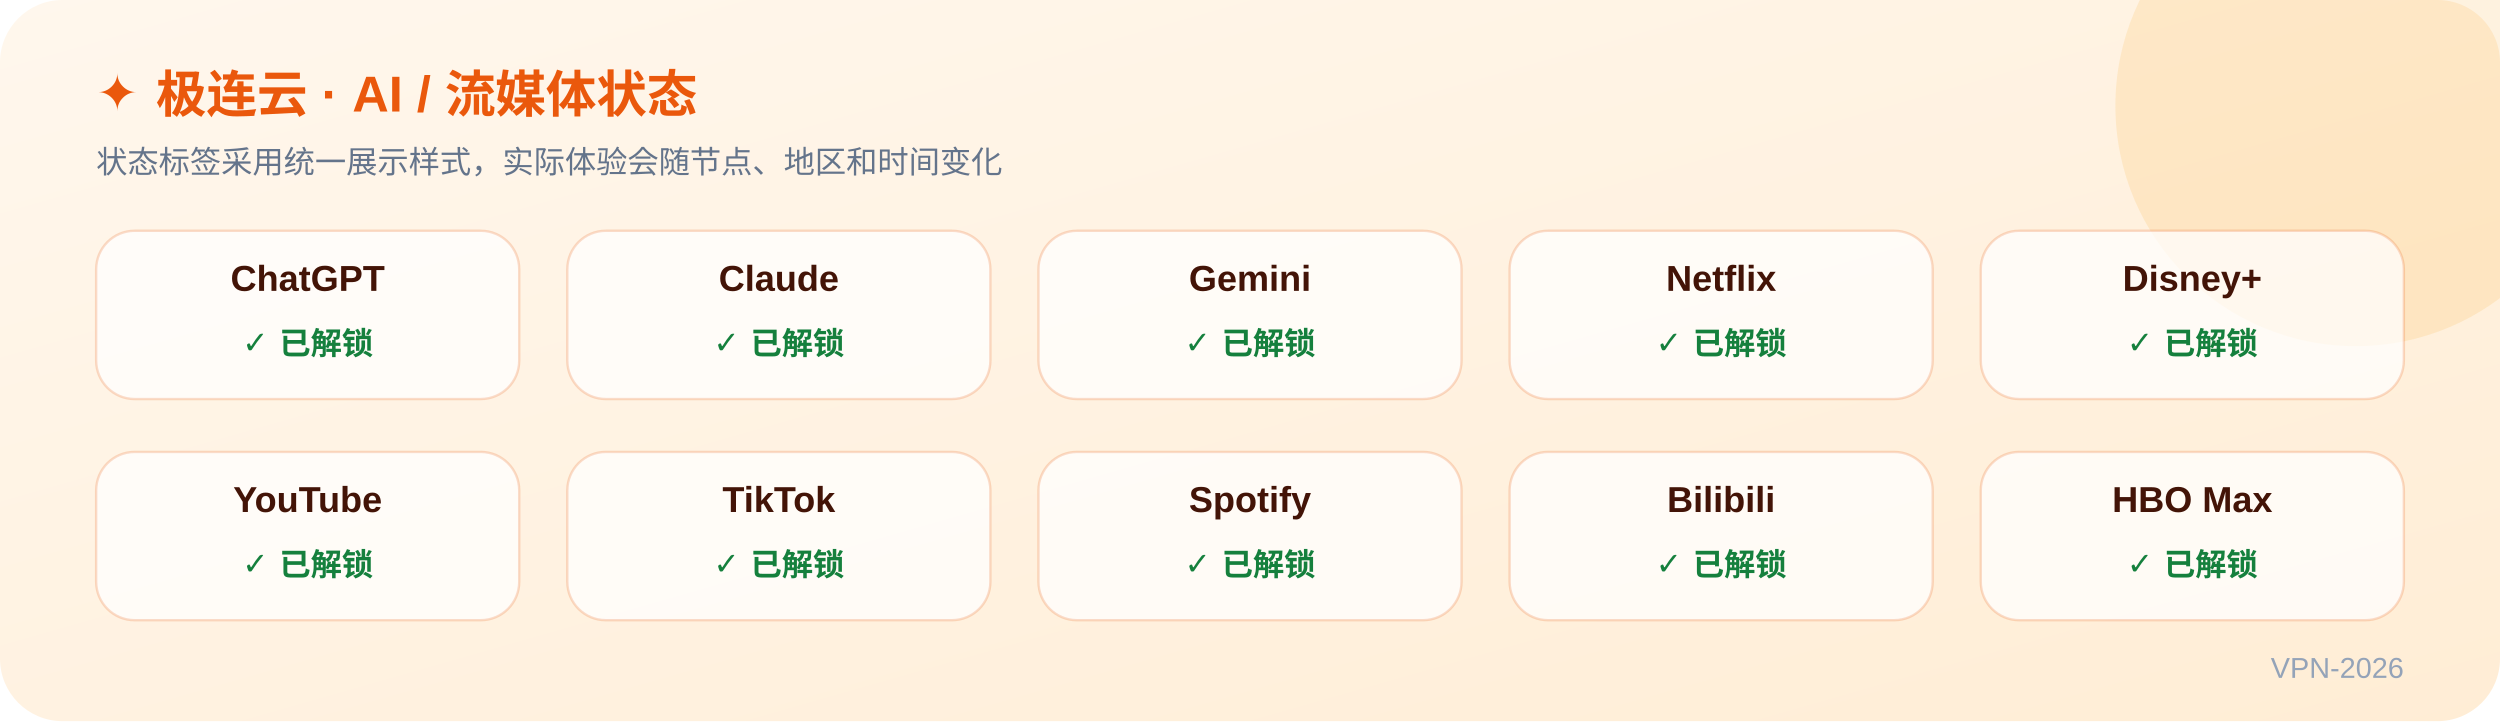
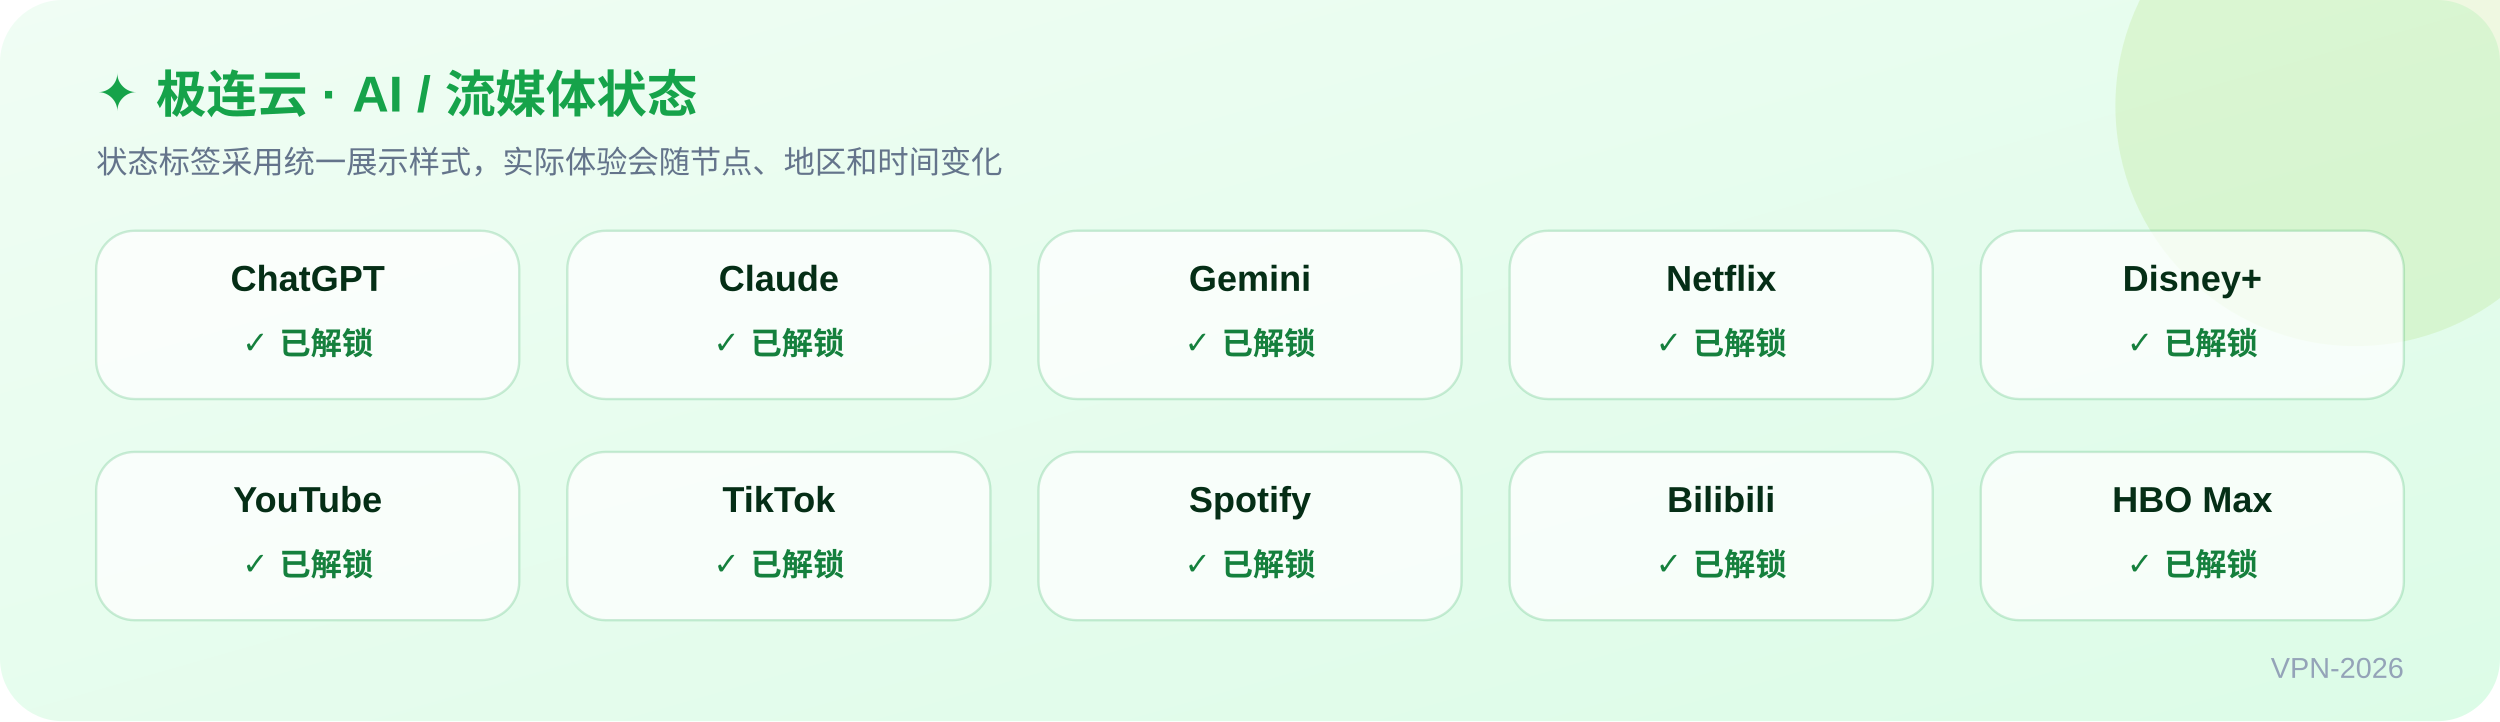
<svg xmlns="http://www.w3.org/2000/svg" viewBox="0 0 1040 300" role="img" aria-label="极连云 AI 与流媒体状态示意图">
  <defs>
    <linearGradient id="card" x1="0" y1="0" x2="1" y2="1">
-       <stop stop-color="#fff7ed" />
-       <stop offset="1" stop-color="#ffedd5" />
+       <stop stop-color="#f0fdf4" />
+       <stop offset="1" stop-color="#dcfce7" />
    </linearGradient>
  </defs>
  <rect width="1040" height="300" rx="26" fill="url(#card)" />
-   <circle cx="980" cy="44" r="100" fill="#f59e0b" opacity=".13" />
-   <text x="40" y="46" fill="#ea580c" font-family="Arial,'Microsoft YaHei',sans-serif" font-size="21" font-weight="900">✦ 极连云 · AI / 流媒体状态</text>
+   <circle cx="980" cy="44" r="100" fill="#84cc16" opacity=".13" />
+   <text x="40" y="46" fill="#16a34a" font-family="Arial,'Microsoft YaHei',sans-serif" font-size="21" font-weight="900">✦ 极连云 · AI / 流媒体状态</text>
  <text x="40" y="72" fill="#64748b" font-family="Arial,'Microsoft YaHei',sans-serif" font-size="13">状态标签采用统一展示样式，实际体验会随节点、地区和时间变化</text>
-   <rect x="40" y="96" width="176" height="70" rx="16" fill="#ffffffbb" stroke="#ea580c33" />
-   <text x="128" y="121" text-anchor="middle" fill="#431407" font-family="Arial,'Microsoft YaHei',sans-serif" font-size="15" font-weight="800">ChatGPT</text>
+   <rect x="40" y="96" width="176" height="70" rx="16" fill="#ffffffbb" stroke="#16a34a33" />
+   <text x="128" y="121" text-anchor="middle" fill="#052e16" font-family="Arial,'Microsoft YaHei',sans-serif" font-size="15" font-weight="800">ChatGPT</text>
  <text x="128" y="147" text-anchor="middle" fill="#15803d" font-family="Arial,'Microsoft YaHei',sans-serif" font-size="13" font-weight="800">✓ 已解锁</text>
-   <rect x="236" y="96" width="176" height="70" rx="16" fill="#ffffffbb" stroke="#ea580c33" />
-   <text x="324" y="121" text-anchor="middle" fill="#431407" font-family="Arial,'Microsoft YaHei',sans-serif" font-size="15" font-weight="800">Claude</text>
+   <rect x="236" y="96" width="176" height="70" rx="16" fill="#ffffffbb" stroke="#16a34a33" />
+   <text x="324" y="121" text-anchor="middle" fill="#052e16" font-family="Arial,'Microsoft YaHei',sans-serif" font-size="15" font-weight="800">Claude</text>
  <text x="324" y="147" text-anchor="middle" fill="#15803d" font-family="Arial,'Microsoft YaHei',sans-serif" font-size="13" font-weight="800">✓ 已解锁</text>
-   <rect x="432" y="96" width="176" height="70" rx="16" fill="#ffffffbb" stroke="#ea580c33" />
-   <text x="520" y="121" text-anchor="middle" fill="#431407" font-family="Arial,'Microsoft YaHei',sans-serif" font-size="15" font-weight="800">Gemini</text>
+   <rect x="432" y="96" width="176" height="70" rx="16" fill="#ffffffbb" stroke="#16a34a33" />
+   <text x="520" y="121" text-anchor="middle" fill="#052e16" font-family="Arial,'Microsoft YaHei',sans-serif" font-size="15" font-weight="800">Gemini</text>
  <text x="520" y="147" text-anchor="middle" fill="#15803d" font-family="Arial,'Microsoft YaHei',sans-serif" font-size="13" font-weight="800">✓ 已解锁</text>
-   <rect x="628" y="96" width="176" height="70" rx="16" fill="#ffffffbb" stroke="#ea580c33" />
-   <text x="716" y="121" text-anchor="middle" fill="#431407" font-family="Arial,'Microsoft YaHei',sans-serif" font-size="15" font-weight="800">Netflix</text>
+   <rect x="628" y="96" width="176" height="70" rx="16" fill="#ffffffbb" stroke="#16a34a33" />
+   <text x="716" y="121" text-anchor="middle" fill="#052e16" font-family="Arial,'Microsoft YaHei',sans-serif" font-size="15" font-weight="800">Netflix</text>
  <text x="716" y="147" text-anchor="middle" fill="#15803d" font-family="Arial,'Microsoft YaHei',sans-serif" font-size="13" font-weight="800">✓ 已解锁</text>
-   <rect x="824" y="96" width="176" height="70" rx="16" fill="#ffffffbb" stroke="#ea580c33" />
-   <text x="912" y="121" text-anchor="middle" fill="#431407" font-family="Arial,'Microsoft YaHei',sans-serif" font-size="15" font-weight="800">Disney+</text>
+   <rect x="824" y="96" width="176" height="70" rx="16" fill="#ffffffbb" stroke="#16a34a33" />
+   <text x="912" y="121" text-anchor="middle" fill="#052e16" font-family="Arial,'Microsoft YaHei',sans-serif" font-size="15" font-weight="800">Disney+</text>
  <text x="912" y="147" text-anchor="middle" fill="#15803d" font-family="Arial,'Microsoft YaHei',sans-serif" font-size="13" font-weight="800">✓ 已解锁</text>
-   <rect x="40" y="188" width="176" height="70" rx="16" fill="#ffffffbb" stroke="#ea580c33" />
-   <text x="128" y="213" text-anchor="middle" fill="#431407" font-family="Arial,'Microsoft YaHei',sans-serif" font-size="15" font-weight="800">YouTube</text>
+   <rect x="40" y="188" width="176" height="70" rx="16" fill="#ffffffbb" stroke="#16a34a33" />
+   <text x="128" y="213" text-anchor="middle" fill="#052e16" font-family="Arial,'Microsoft YaHei',sans-serif" font-size="15" font-weight="800">YouTube</text>
  <text x="128" y="239" text-anchor="middle" fill="#15803d" font-family="Arial,'Microsoft YaHei',sans-serif" font-size="13" font-weight="800">✓ 已解锁</text>
-   <rect x="236" y="188" width="176" height="70" rx="16" fill="#ffffffbb" stroke="#ea580c33" />
-   <text x="324" y="213" text-anchor="middle" fill="#431407" font-family="Arial,'Microsoft YaHei',sans-serif" font-size="15" font-weight="800">TikTok</text>
+   <rect x="236" y="188" width="176" height="70" rx="16" fill="#ffffffbb" stroke="#16a34a33" />
+   <text x="324" y="213" text-anchor="middle" fill="#052e16" font-family="Arial,'Microsoft YaHei',sans-serif" font-size="15" font-weight="800">TikTok</text>
  <text x="324" y="239" text-anchor="middle" fill="#15803d" font-family="Arial,'Microsoft YaHei',sans-serif" font-size="13" font-weight="800">✓ 已解锁</text>
-   <rect x="432" y="188" width="176" height="70" rx="16" fill="#ffffffbb" stroke="#ea580c33" />
-   <text x="520" y="213" text-anchor="middle" fill="#431407" font-family="Arial,'Microsoft YaHei',sans-serif" font-size="15" font-weight="800">Spotify</text>
+   <rect x="432" y="188" width="176" height="70" rx="16" fill="#ffffffbb" stroke="#16a34a33" />
+   <text x="520" y="213" text-anchor="middle" fill="#052e16" font-family="Arial,'Microsoft YaHei',sans-serif" font-size="15" font-weight="800">Spotify</text>
  <text x="520" y="239" text-anchor="middle" fill="#15803d" font-family="Arial,'Microsoft YaHei',sans-serif" font-size="13" font-weight="800">✓ 已解锁</text>
-   <rect x="628" y="188" width="176" height="70" rx="16" fill="#ffffffbb" stroke="#ea580c33" />
-   <text x="716" y="213" text-anchor="middle" fill="#431407" font-family="Arial,'Microsoft YaHei',sans-serif" font-size="15" font-weight="800">Bilibili</text>
+   <rect x="628" y="188" width="176" height="70" rx="16" fill="#ffffffbb" stroke="#16a34a33" />
+   <text x="716" y="213" text-anchor="middle" fill="#052e16" font-family="Arial,'Microsoft YaHei',sans-serif" font-size="15" font-weight="800">Bilibili</text>
  <text x="716" y="239" text-anchor="middle" fill="#15803d" font-family="Arial,'Microsoft YaHei',sans-serif" font-size="13" font-weight="800">✓ 已解锁</text>
-   <rect x="824" y="188" width="176" height="70" rx="16" fill="#ffffffbb" stroke="#ea580c33" />
-   <text x="912" y="213" text-anchor="middle" fill="#431407" font-family="Arial,'Microsoft YaHei',sans-serif" font-size="15" font-weight="800">HBO Max</text>
+   <rect x="824" y="188" width="176" height="70" rx="16" fill="#ffffffbb" stroke="#16a34a33" />
+   <text x="912" y="213" text-anchor="middle" fill="#052e16" font-family="Arial,'Microsoft YaHei',sans-serif" font-size="15" font-weight="800">HBO Max</text>
  <text x="912" y="239" text-anchor="middle" fill="#15803d" font-family="Arial,'Microsoft YaHei',sans-serif" font-size="13" font-weight="800">✓ 已解锁</text>
  <text x="1000" y="282" text-anchor="end" fill="#94a3b8" font-family="Arial,sans-serif" font-size="12">VPN-2026</text>
</svg>
